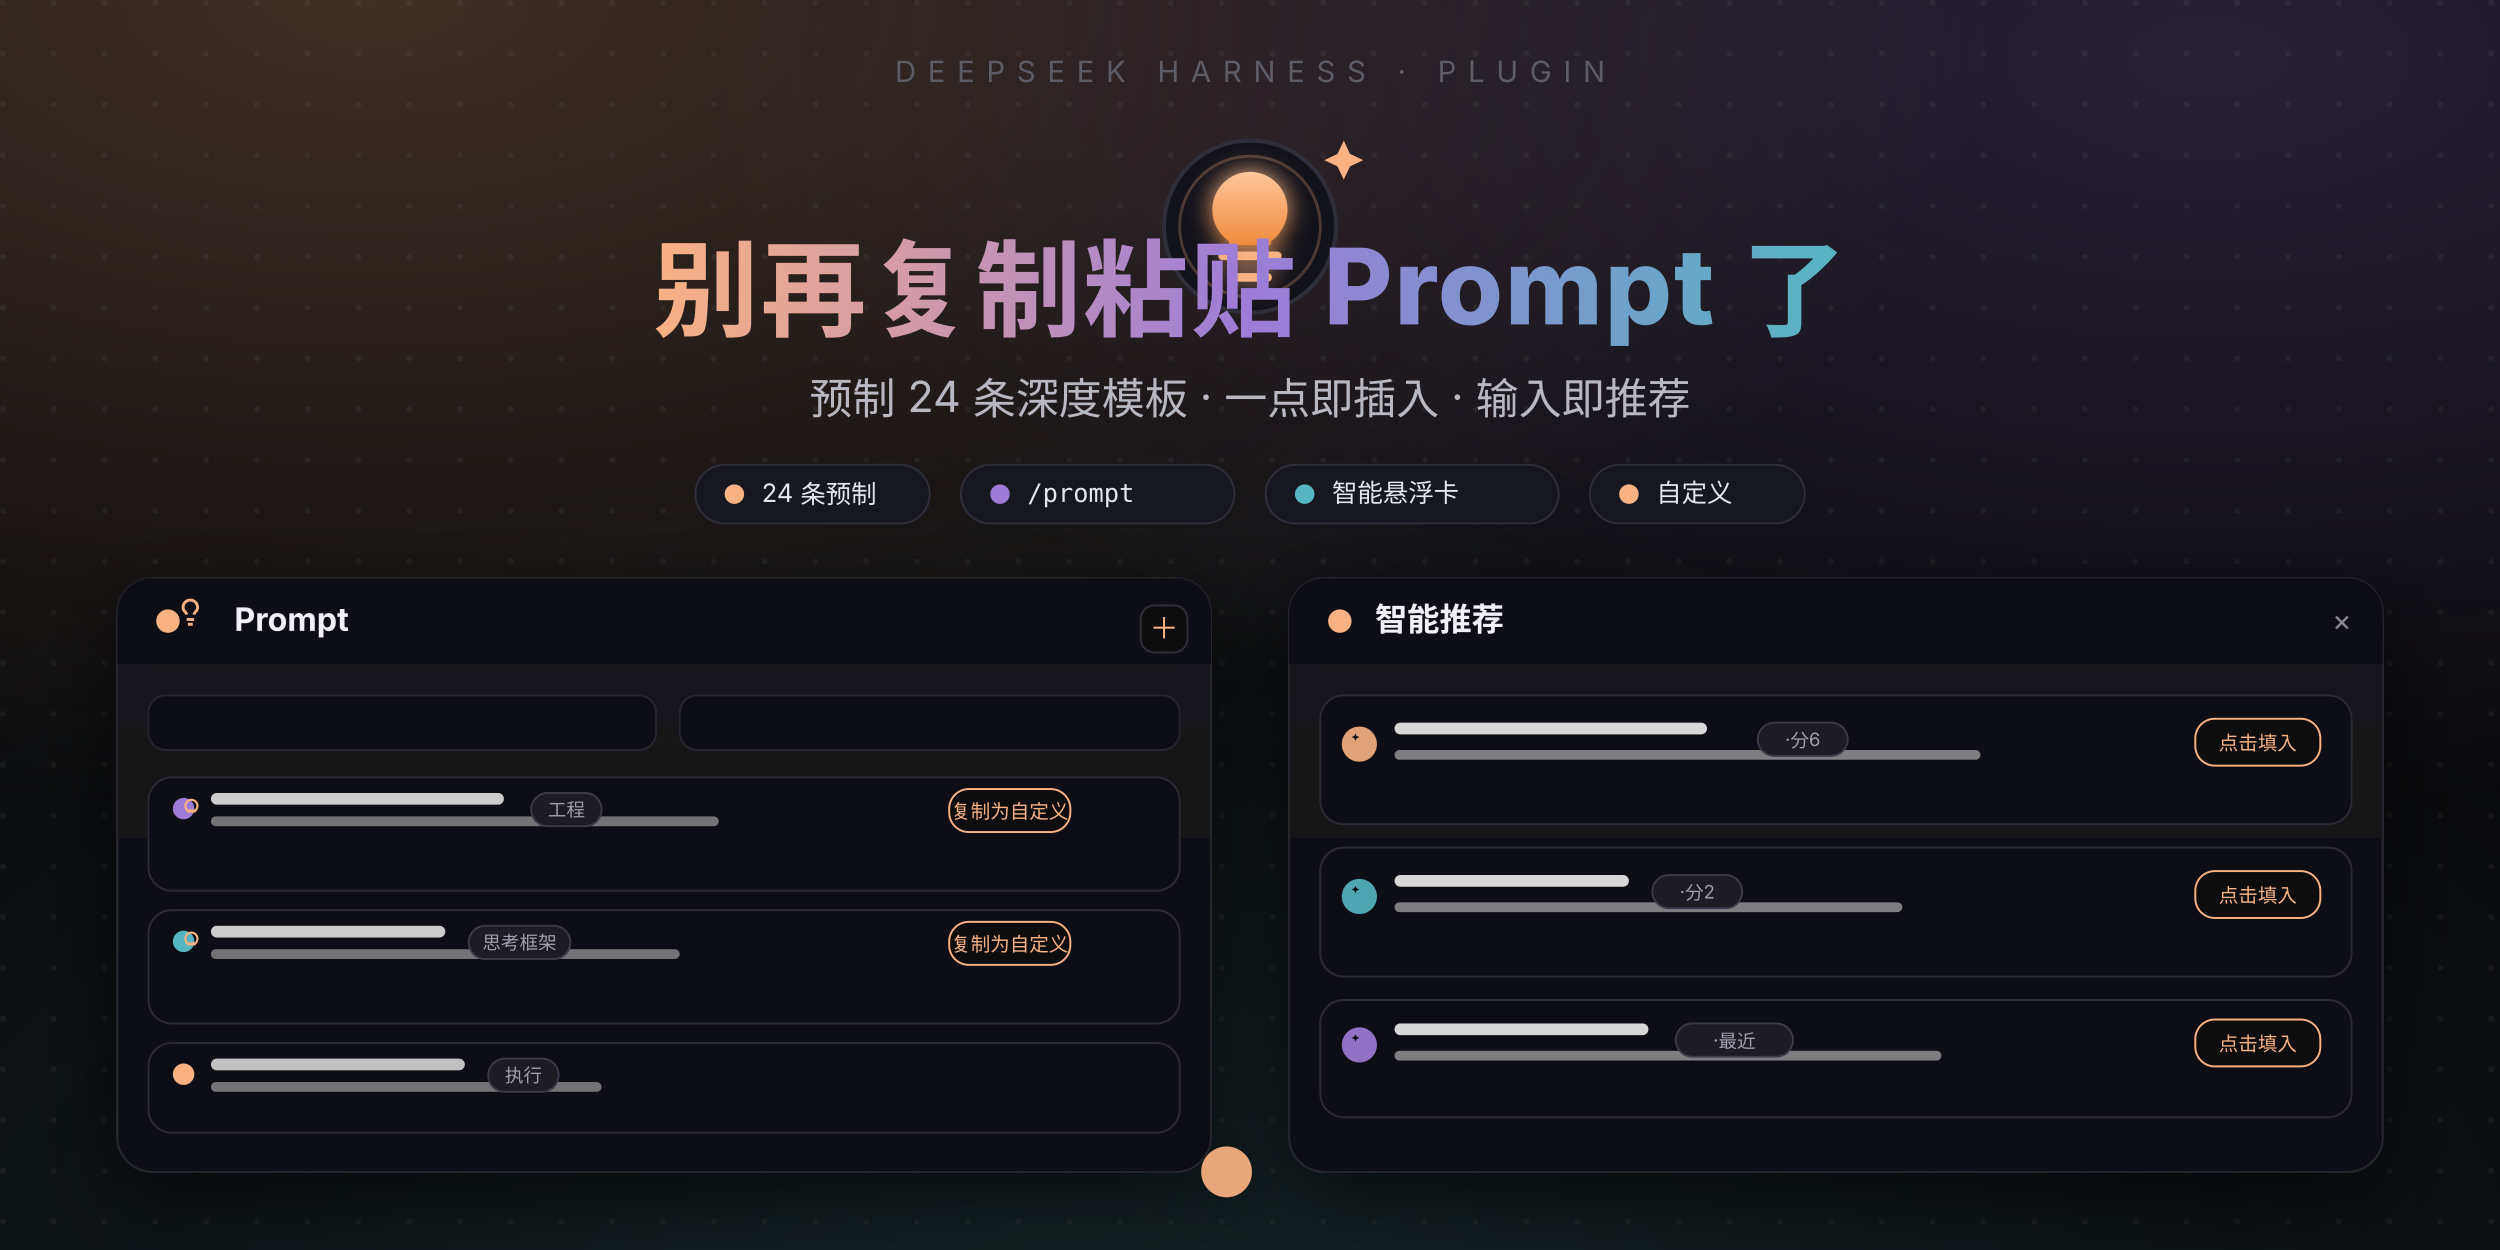
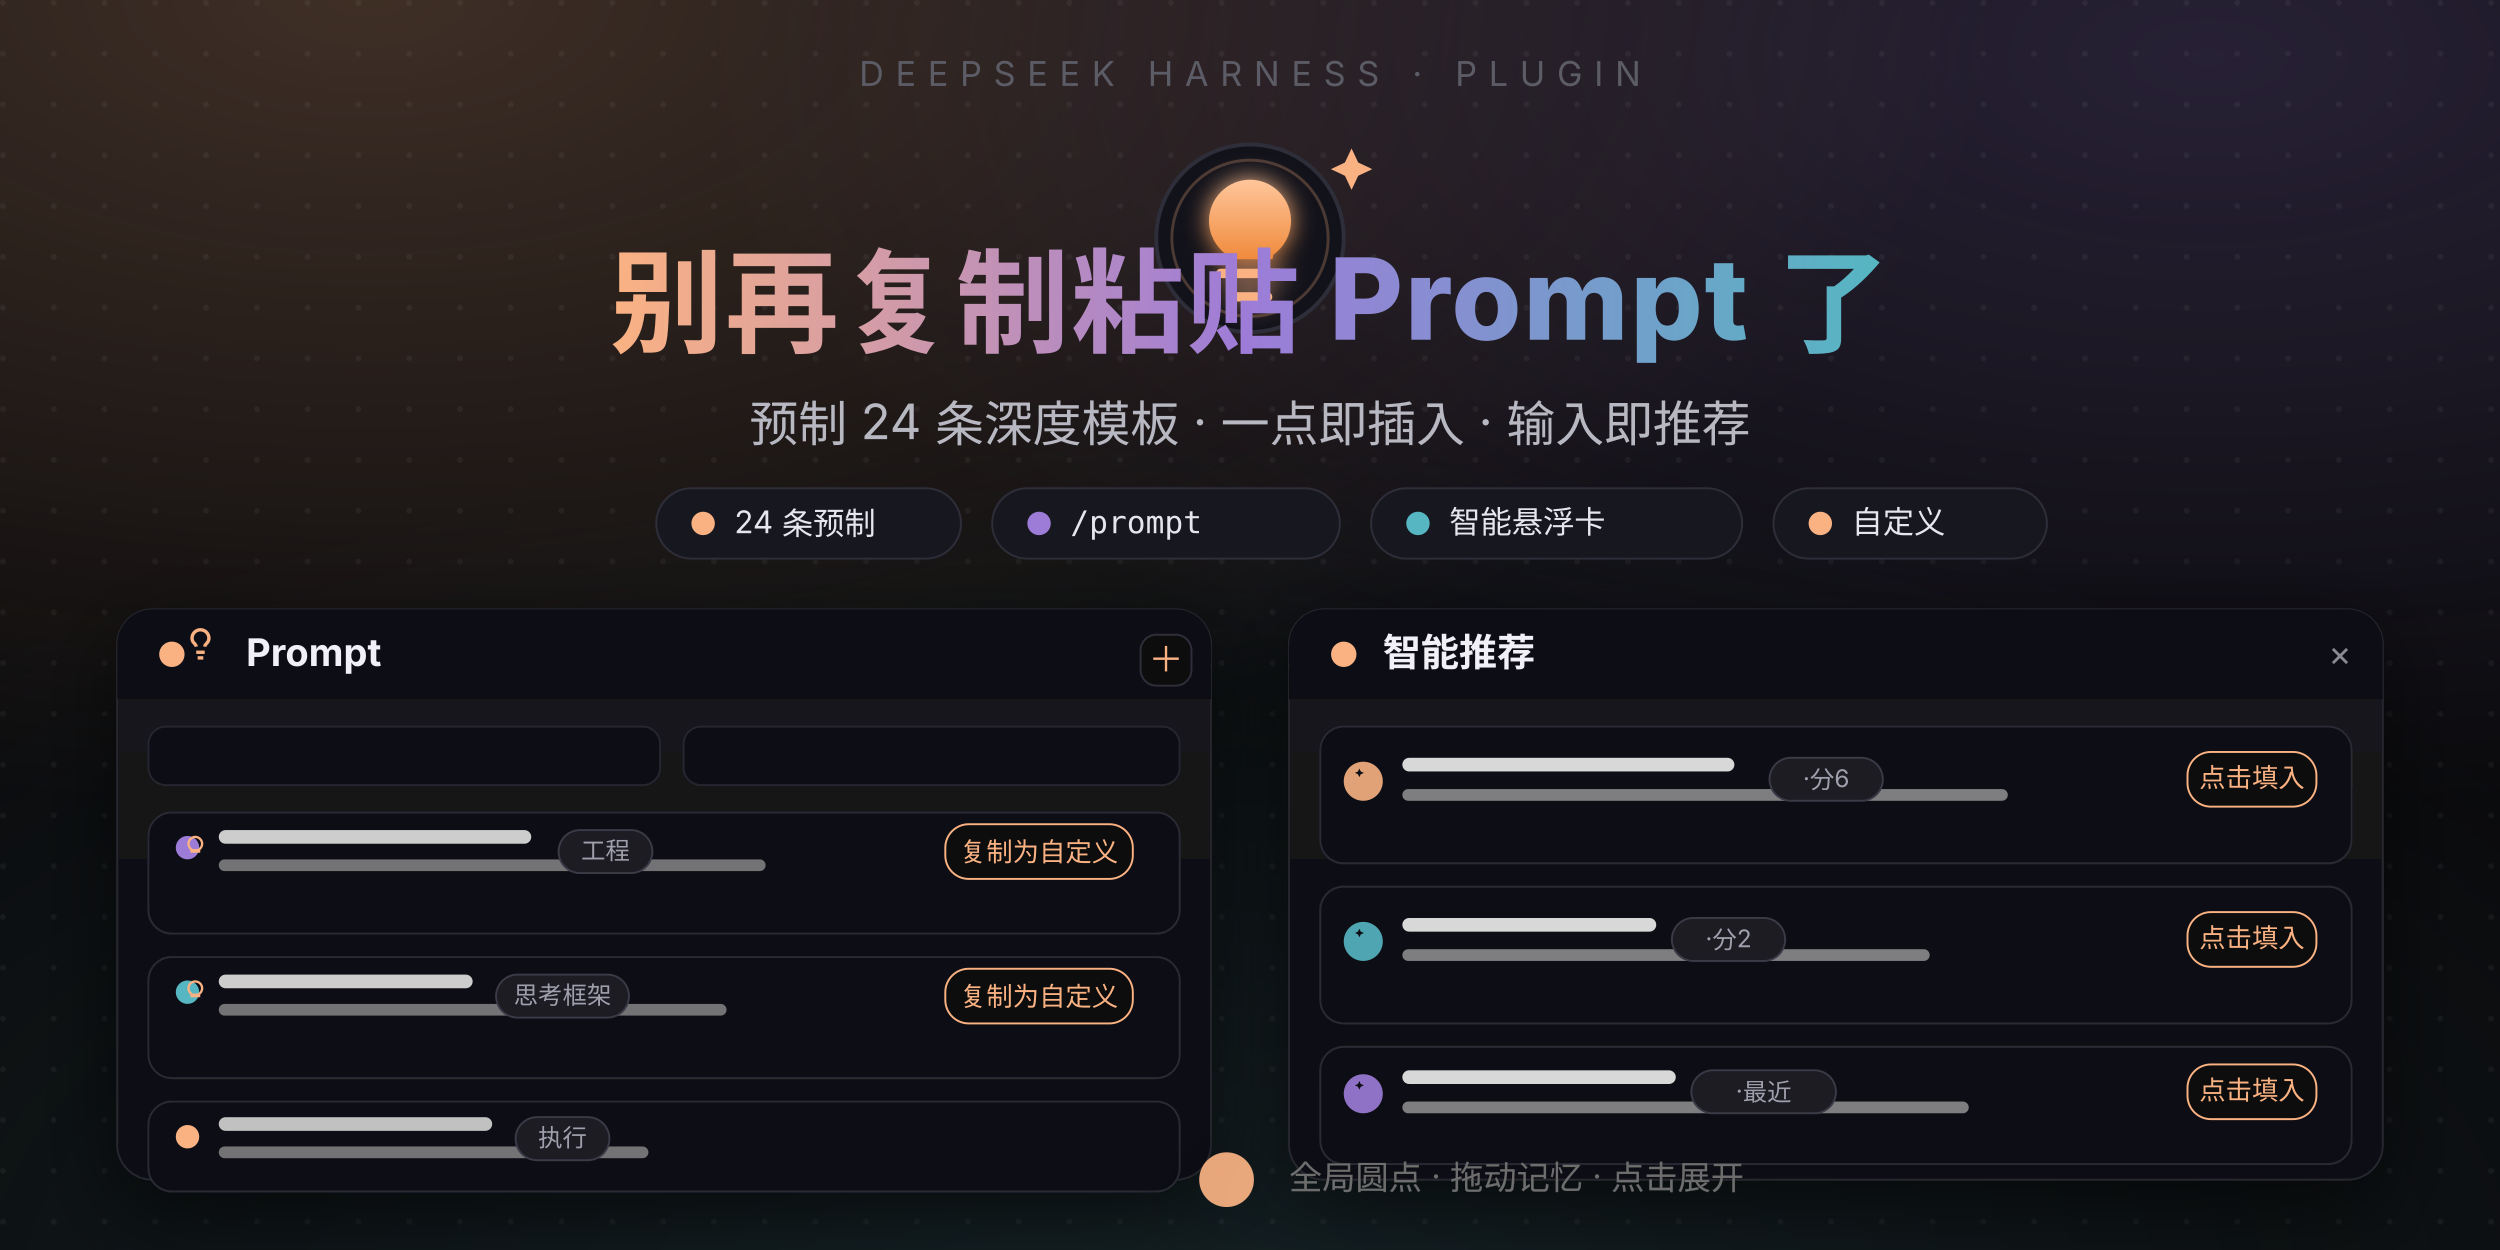
<svg xmlns="http://www.w3.org/2000/svg" width="1280" height="640" viewBox="0 0 1280 640">
  <defs>
    <radialGradient id="hO" cx="15%" cy="0%" r="65%">
      <stop offset="0%" stop-color="#FAB283" stop-opacity="0.22" />
      <stop offset="100%" stop-color="#FAB283" stop-opacity="0" />
    </radialGradient>
    <radialGradient id="hV" cx="88%" cy="5%" r="60%">
      <stop offset="0%" stop-color="#9D7CD8" stop-opacity="0.20" />
      <stop offset="100%" stop-color="#9D7CD8" stop-opacity="0" />
    </radialGradient>
    <radialGradient id="hT" cx="45%" cy="105%" r="70%">
      <stop offset="0%" stop-color="#56B6C2" stop-opacity="0.14" />
      <stop offset="100%" stop-color="#56B6C2" stop-opacity="0" />
    </radialGradient>
    <linearGradient id="tG" x1="0" y1="0" x2="1" y2="0">
      <stop offset="0%" stop-color="#FAB283" />
      <stop offset="50%" stop-color="#9D7CD8" />
      <stop offset="100%" stop-color="#56B6C2" />
    </linearGradient>
    <linearGradient id="bulbG" x1="0" y1="0" x2="0" y2="1">
      <stop offset="0%" stop-color="#FFC69B" />
      <stop offset="100%" stop-color="#F08A3C" />
    </linearGradient>
    <linearGradient id="cardG" x1="0" y1="0" x2="0" y2="1">
      <stop offset="0%" stop-color="#15151c" />
      <stop offset="100%" stop-color="#0d0d12" />
    </linearGradient>
    <filter id="glow" x="-30%" y="-30%" width="160%" height="160%">
      <feDropShadow dx="0" dy="14" stdDeviation="22" flood-color="#000" flood-opacity="0.6" />
    </filter>
    <filter id="bulbGlow" x="-60%" y="-60%" width="220%" height="220%">
      <feGaussianBlur stdDeviation="6" result="b" />
      <feMerge>
        <feMergeNode in="b" />
        <feMergeNode in="SourceGraphic" />
      </feMerge>
    </filter>
    <pattern id="dots" width="26" height="26" patternUnits="userSpaceOnUse">
      <circle cx="1.5" cy="1.5" r="1.5" fill="#ffffff" opacity="0.05" />
    </pattern>
  </defs>
  <rect width="100%" height="100%" fill="#0a0a0c" />
  <rect width="100%" height="100%" fill="url(#hO)" />
  <rect width="100%" height="100%" fill="url(#hV)" />
  <rect width="100%" height="100%" fill="url(#hT)" />
  <rect width="100%" height="100%" fill="url(#dots)" />
-   <text x="640" y="42" text-anchor="middle" font-family="-apple-system,Segoe UI,Microsoft YaHei,PingFang SC,sans-serif" font-size="15" letter-spacing="6" fill="#5c5c66">DEEPSEEK HARNESS · PLUGIN</text>
-   <g transform="translate(576,52)">
-     <circle cx="64" cy="64" r="44" fill="#12121a" stroke="#2e2e3a" stroke-width="2" />
-     <circle cx="64" cy="64" r="36" fill="none" stroke="#FAB283" stroke-opacity="0.25" stroke-width="1.5" />
+   <text x="640" y="44" text-anchor="middle" font-family="-apple-system,Segoe UI,Microsoft YaHei,PingFang SC,sans-serif" font-size="17.5" letter-spacing="6" fill="#5c5c66">DEEPSEEK HARNESS · PLUGIN</text>
+   <g transform="translate(572,54)">
+     <circle cx="68" cy="68" r="48" fill="#12121a" stroke="#2e2e3a" stroke-width="2" />
+     <circle cx="68" cy="68" r="40" fill="none" stroke="#FAB283" stroke-opacity="0.25" stroke-width="1.5" />
    <g filter="url(#bulbGlow)">
-       <path d="M64 36c-10.6 0-19.3 8.7-19.3 19.4 0 6.6 3.3 12.4 8.4 16.1l.4 2h20.9l.4-2c5.1-3.7 8.4-9.5 8.4-16.1C83.3 44.7 74.6 36 64 36z" fill="url(#bulbG)" />
-       <path d="M50 79h28" stroke="#FAB283" stroke-width="4.4" stroke-linecap="round" />
-       <path d="M55 90h18" stroke="#FAB283" stroke-width="4.4" stroke-linecap="round" />
+       <path d="M68 38c-11.5 0-21 9.5-21 21 0 7.2 3.6 13.5 9.1 17.5l.4 2.2h23l.4-2.2c5.5-4 9.1-10.3 9.1-17.5 0-11.5-9.5-21-21-21z" fill="url(#bulbG)" />
+       <path d="M53 86h30" stroke="#FAB283" stroke-width="4.8" stroke-linecap="round" />
+       <path d="M59 98h18" stroke="#FAB283" stroke-width="4.8" stroke-linecap="round" />
    </g>
-     <path d="M112 20l3.2 6.8 6.8 3.2-6.8 3.2-3.2 6.8-3.2-6.8-6.8-3.2 6.8-3.2z" fill="#FAB283" />
+     <path d="M120 22l3.4 7.2 7.2 3.4-7.2 3.4-3.4 7.2-3.4-7.2-7.2-3.4 7.2-3.4z" fill="#FAB283" />
  </g>
-   <text x="640" y="168" text-anchor="middle" font-family="-apple-system,Segoe UI,Microsoft YaHei,PingFang SC,sans-serif" font-size="54" font-weight="800" letter-spacing="1" fill="url(#tG)">别再复制粘贴 Prompt 了</text>
-   <text x="640" y="212" text-anchor="middle" font-family="-apple-system,Segoe UI,Microsoft YaHei,PingFang SC,sans-serif" font-size="22" fill="#b8b8c2">预制 24 条深度模板 · 一点即插入 · 输入即推荐</text>
+   <text x="640" y="176" text-anchor="middle" font-family="-apple-system,Segoe UI,Microsoft YaHei,PingFang SC,sans-serif" font-size="58" font-weight="800" letter-spacing="1" fill="url(#tG)">别再复制粘贴 Prompt 了</text>
+   <text x="640" y="226" text-anchor="middle" font-family="-apple-system,Segoe UI,Microsoft YaHei,PingFang SC,sans-serif" font-size="25" fill="#b8b8c2">预制 24 条深度模板 · 一点即插入 · 输入即推荐</text>
  <g>
-     <rect x="356" y="238" width="120" height="30" rx="15" fill="#17171f" stroke="#2e2e3a" />
-     <circle cx="376" cy="253" r="5" fill="#FAB283" />
-     <text x="390" y="257" font-family="-apple-system,Segoe UI,Microsoft YaHei,PingFang SC,sans-serif" font-size="13" fill="#e6e6ee">24 条预制</text>
-     <rect x="492" y="238" width="140" height="30" rx="15" fill="#17171f" stroke="#2e2e3a" />
-     <circle cx="512" cy="253" r="5" fill="#9D7CD8" />
-     <text x="526" y="257" font-family="ui-monospace,SFMono-Regular,Menlo,Consolas,monospace" font-size="13" fill="#e6e6ee">/prompt</text>
-     <rect x="648" y="238" width="150" height="30" rx="15" fill="#17171f" stroke="#2e2e3a" />
-     <circle cx="668" cy="253" r="5" fill="#56B6C2" />
-     <text x="682" y="257" font-family="-apple-system,Segoe UI,Microsoft YaHei,PingFang SC,sans-serif" font-size="13" fill="#e6e6ee">智能悬浮卡</text>
-     <rect x="814" y="238" width="110" height="30" rx="15" fill="#17171f" stroke="#2e2e3a" />
-     <circle cx="834" cy="253" r="5" fill="#FAB283" />
-     <text x="848" y="257" font-family="-apple-system,Segoe UI,Microsoft YaHei,PingFang SC,sans-serif" font-size="13" fill="#e6e6ee">自定义</text>
+     <rect x="336" y="250" width="156" height="36" rx="18" fill="#17171f" stroke="#2e2e3a" />
+     <circle cx="360" cy="268" r="6" fill="#FAB283" />
+     <text x="376" y="273" font-family="-apple-system,Segoe UI,Microsoft YaHei,PingFang SC,sans-serif" font-size="16" fill="#e6e6ee">24 条预制</text>
+     <rect x="508" y="250" width="178" height="36" rx="18" fill="#17171f" stroke="#2e2e3a" />
+     <circle cx="532" cy="268" r="6" fill="#9D7CD8" />
+     <text x="548" y="273" font-family="ui-monospace,SFMono-Regular,Menlo,Consolas,monospace" font-size="16" fill="#e6e6ee">/prompt</text>
+     <rect x="702" y="250" width="190" height="36" rx="18" fill="#17171f" stroke="#2e2e3a" />
+     <circle cx="726" cy="268" r="6" fill="#56B6C2" />
+     <text x="742" y="273" font-family="-apple-system,Segoe UI,Microsoft YaHei,PingFang SC,sans-serif" font-size="16" fill="#e6e6ee">智能悬浮卡</text>
+     <rect x="908" y="250" width="140" height="36" rx="18" fill="#17171f" stroke="#2e2e3a" />
+     <circle cx="932" cy="268" r="6" fill="#FAB283" />
+     <text x="948" y="273" font-family="-apple-system,Segoe UI,Microsoft YaHei,PingFang SC,sans-serif" font-size="16" fill="#e6e6ee">自定义</text>
  </g>
  <g filter="url(#glow)">
-     <rect x="60" y="296" width="560" height="304" rx="18" fill="url(#cardG)" stroke="#26262f" />
-     <rect x="60" y="296" width="560" height="44" rx="18" fill="#101016" />
-     <rect x="60" y="324" width="560" height="16" fill="#101016" />
-     <circle cx="86" cy="318" r="6" fill="#FAB283" />
-     <g transform="translate(90,306) scale(0.62)">
+     <rect x="60" y="312" width="560" height="292" rx="18" fill="url(#cardG)" stroke="#26262f" />
+     <rect x="60" y="312" width="560" height="46" rx="18" fill="#101016" />
+     <rect x="60" y="342" width="560" height="16" fill="#101016" />
+     <circle cx="88" cy="335" r="6.5" fill="#FAB283" />
+     <g transform="translate(94,321) scale(0.72)">
      <path d="M15 14c.2-1 .7-1.7 1.5-2.5C17.5 10.6 18 9.3 18 8a6 6 0 1 0-12 0c0 1.3.5 2.6 1.5 3.5.8.8 1.3 1.5 1.5 2.5" fill="none" stroke="#FAB283" stroke-width="2.4" />
      <path d="M9 18h6" stroke="#FAB283" stroke-width="2.4" />
      <path d="M10 22h4" stroke="#FAB283" stroke-width="2.4" />
    </g>
-     <text x="120" y="323" font-family="-apple-system,Segoe UI,Microsoft YaHei,PingFang SC,sans-serif" font-size="16.5" font-weight="700" fill="#f0f0f6">Prompt</text>
-     <rect x="584" y="310" width="24" height="24" rx="7" fill="#0A0A0A" stroke="#2e2e3a" />
-     <text x="596" y="327" text-anchor="middle" font-family="-apple-system,Segoe UI,Microsoft YaHei,PingFang SC,sans-serif" font-size="15" fill="#FAB283">＋</text>
-     <rect x="76" y="356" width="260" height="28" rx="9" fill="#0e0e14" stroke="#26262f" />
-     <rect x="348" y="356" width="256" height="28" rx="9" fill="#0e0e14" stroke="#26262f" />
-     <rect x="76" y="398" width="528" height="58" rx="12" fill="#0e0e14" stroke="#2a2a34" />
-     <circle cx="94" cy="414" r="5.5" fill="#9D7CD8" />
-     <path d="M98 409.5c-1.7 0-3.1 1.4-3.1 3.1 0 1 .5 2 1.3 2.6l.1.3h3.4l.1-.3c.8-.6 1.3-1.6 1.3-2.6 0-1.7-1.4-3.1-3.1-3.1z" fill="none" stroke="#FAB283" stroke-width="1.1" stroke-linecap="round" />
-     <path d="M96.5 415h3" stroke="#FAB283" stroke-width="1.1" stroke-linecap="round" />
-     <rect x="108" y="406" width="150" height="6" rx="3" fill="#EEEEEE" opacity="0.85" />
-     <rect x="108" y="418" width="260" height="5" rx="2.5" fill="#EEEEEE" opacity="0.45" />
-     <rect x="272" y="406" width="36" height="17" rx="8.5" fill="#1a1a24" stroke="#3a3a46" />
-     <text x="290" y="418" text-anchor="middle" font-family="-apple-system,Segoe UI,Microsoft YaHei,PingFang SC,sans-serif" font-size="9.5" fill="#a0a0ac">工程</text>
-     <rect x="486" y="404" width="62" height="22" rx="10" fill="#0A0A0A" stroke="#FAB283" />
-     <text x="517" y="419" text-anchor="middle" font-family="-apple-system,Segoe UI,Microsoft YaHei,PingFang SC,sans-serif" font-size="10" fill="#FAB283">复制为自定义</text>
-     <rect x="76" y="466" width="528" height="58" rx="12" fill="#0e0e14" stroke="#2a2a34" />
-     <circle cx="94" cy="482" r="5.5" fill="#56B6C2" />
-     <path d="M98 477.5c-1.7 0-3.1 1.4-3.1 3.1 0 1 .5 2 1.3 2.6l.1.3h3.4l.1-.3c.8-.6 1.3-1.6 1.3-2.6 0-1.7-1.4-3.1-3.1-3.1z" fill="none" stroke="#FAB283" stroke-width="1.1" stroke-linecap="round" />
-     <path d="M96.5 483h3" stroke="#FAB283" stroke-width="1.1" stroke-linecap="round" />
-     <rect x="108" y="474" width="120" height="6" rx="3" fill="#EEEEEE" opacity="0.85" />
-     <rect x="108" y="486" width="240" height="5" rx="2.5" fill="#EEEEEE" opacity="0.45" />
-     <rect x="240" y="474" width="52" height="17" rx="8.5" fill="#1a1a24" stroke="#3a3a46" />
-     <text x="266" y="486" text-anchor="middle" font-family="-apple-system,Segoe UI,Microsoft YaHei,PingFang SC,sans-serif" font-size="9.5" fill="#a0a0ac">思考框架</text>
-     <rect x="486" y="472" width="62" height="22" rx="10" fill="#0A0A0A" stroke="#FAB283" />
-     <text x="517" y="487" text-anchor="middle" font-family="-apple-system,Segoe UI,Microsoft YaHei,PingFang SC,sans-serif" font-size="10" fill="#FAB283">复制为自定义</text>
-     <rect x="76" y="534" width="528" height="46" rx="12" fill="#0e0e14" stroke="#2a2a34" />
-     <circle cx="94" cy="550" r="5.5" fill="#FAB283" />
-     <rect x="108" y="542" width="130" height="6" rx="3" fill="#EEEEEE" opacity="0.8" />
-     <rect x="108" y="554" width="200" height="5" rx="2.5" fill="#EEEEEE" opacity="0.45" />
-     <rect x="250" y="542" width="36" height="17" rx="8.5" fill="#1a1a24" stroke="#3a3a46" />
-     <text x="268" y="554" text-anchor="middle" font-family="-apple-system,Segoe UI,Microsoft YaHei,PingFang SC,sans-serif" font-size="9.5" fill="#a0a0ac">执行</text>
+     <text x="126" y="341" font-family="-apple-system,Segoe UI,Microsoft YaHei,PingFang SC,sans-serif" font-size="19.5" font-weight="700" fill="#f0f0f6">Prompt</text>
+     <rect x="584" y="325" width="26" height="26" rx="8" fill="#0A0A0A" stroke="#2e2e3a" />
+     <text x="597" y="344" text-anchor="middle" font-family="-apple-system,Segoe UI,Microsoft YaHei,PingFang SC,sans-serif" font-size="18" fill="#FAB283">＋</text>
+     <rect x="76" y="372" width="262" height="30" rx="9" fill="#0e0e14" stroke="#26262f" />
+     <rect x="350" y="372" width="254" height="30" rx="9" fill="#0e0e14" stroke="#26262f" />
+     <rect x="76" y="416" width="528" height="62" rx="12" fill="#0e0e14" stroke="#2a2a34" />
+     <circle cx="96" cy="434" r="6" fill="#9D7CD8" />
+     <path d="M100 428.5c-1.9 0-3.5 1.6-3.5 3.5 0 1.2.6 2.2 1.5 2.9l.1.4h3.8l.1-.4c.9-.7 1.5-1.7 1.5-2.9 0-1.9-1.6-3.5-3.5-3.5z" fill="none" stroke="#FAB283" stroke-width="1.2" stroke-linecap="round" />
+     <path d="M98 436h4" stroke="#FAB283" stroke-width="1.2" stroke-linecap="round" />
+     <rect x="112" y="425" width="160" height="7" rx="3.5" fill="#EEEEEE" opacity="0.85" />
+     <rect x="112" y="440" width="280" height="6" rx="3" fill="#EEEEEE" opacity="0.45" />
+     <rect x="286" y="425" width="48" height="22" rx="11" fill="#1a1a24" stroke="#3a3a46" />
+     <text x="310" y="440" text-anchor="middle" font-family="-apple-system,Segoe UI,Microsoft YaHei,PingFang SC,sans-serif" font-size="12.5" fill="#a0a0ac">工程</text>
+     <rect x="484" y="422" width="96" height="28" rx="12" fill="#0A0A0A" stroke="#FAB283" />
+     <text x="532" y="441" text-anchor="middle" font-family="-apple-system,Segoe UI,Microsoft YaHei,PingFang SC,sans-serif" font-size="13.5" fill="#FAB283">复制为自定义</text>
+     <rect x="76" y="490" width="528" height="62" rx="12" fill="#0e0e14" stroke="#2a2a34" />
+     <circle cx="96" cy="508" r="6" fill="#56B6C2" />
+     <path d="M100 502.5c-1.9 0-3.5 1.6-3.5 3.5 0 1.2.6 2.2 1.5 2.9l.1.4h3.8l.1-.4c.9-.7 1.5-1.7 1.5-2.9 0-1.9-1.6-3.5-3.5-3.5z" fill="none" stroke="#FAB283" stroke-width="1.2" stroke-linecap="round" />
+     <path d="M98 510h4" stroke="#FAB283" stroke-width="1.2" stroke-linecap="round" />
+     <rect x="112" y="499" width="130" height="7" rx="3.5" fill="#EEEEEE" opacity="0.85" />
+     <rect x="112" y="514" width="260" height="6" rx="3" fill="#EEEEEE" opacity="0.45" />
+     <rect x="254" y="499" width="68" height="22" rx="11" fill="#1a1a24" stroke="#3a3a46" />
+     <text x="288" y="514" text-anchor="middle" font-family="-apple-system,Segoe UI,Microsoft YaHei,PingFang SC,sans-serif" font-size="12.5" fill="#a0a0ac">思考框架</text>
+     <rect x="484" y="496" width="96" height="28" rx="12" fill="#0A0A0A" stroke="#FAB283" />
+     <text x="532" y="515" text-anchor="middle" font-family="-apple-system,Segoe UI,Microsoft YaHei,PingFang SC,sans-serif" font-size="13.5" fill="#FAB283">复制为自定义</text>
+     <rect x="76" y="564" width="528" height="46" rx="12" fill="#0e0e14" stroke="#2a2a34" />
+     <circle cx="96" cy="582" r="6" fill="#FAB283" />
+     <rect x="112" y="572" width="140" height="7" rx="3.5" fill="#EEEEEE" opacity="0.8" />
+     <rect x="112" y="587" width="220" height="6" rx="3" fill="#EEEEEE" opacity="0.45" />
+     <rect x="264" y="572" width="48" height="22" rx="11" fill="#1a1a24" stroke="#3a3a46" />
+     <text x="288" y="587" text-anchor="middle" font-family="-apple-system,Segoe UI,Microsoft YaHei,PingFang SC,sans-serif" font-size="12.5" fill="#a0a0ac">执行</text>
  </g>
  <g filter="url(#glow)">
-     <rect x="660" y="296" width="560" height="304" rx="18" fill="url(#cardG)" stroke="#26262f" />
-     <rect x="660" y="296" width="560" height="44" rx="18" fill="#101016" />
-     <rect x="660" y="324" width="560" height="16" fill="#101016" />
-     <circle cx="686" cy="318" r="6" fill="#FAB283" />
-     <text x="704" y="323" font-family="-apple-system,Segoe UI,Microsoft YaHei,PingFang SC,sans-serif" font-size="16.5" font-weight="700" fill="#f0f0f6">智能推荐</text>
-     <text x="1204" y="323" text-anchor="end" font-family="-apple-system,Segoe UI,Microsoft YaHei,PingFang SC,sans-serif" font-size="15" fill="#8a8a94">×</text>
-     <rect x="676" y="356" width="528" height="66" rx="12" fill="#0e0e14" stroke="#2a2a34" />
-     <circle cx="696" cy="381" r="9" fill="#FAB283" opacity="0.9" />
-     <path d="M694 375.5l.6 1.3 1.4.6-1.4.6-.6 1.3-.6-1.3-1.4-.6 1.4-.6z" fill="#0d0d12" />
-     <rect x="714" y="370" width="160" height="6" rx="3" fill="#EEEEEE" opacity="0.9" />
-     <rect x="714" y="384" width="300" height="5" rx="2.5" fill="#EEEEEE" opacity="0.5" />
-     <rect x="900" y="370" width="46" height="17" rx="8.5" fill="#1a1a24" stroke="#3a3a46" />
-     <text x="923" y="382" text-anchor="middle" font-family="-apple-system,Segoe UI,Microsoft YaHei,PingFang SC,sans-serif" font-size="9.5" fill="#a0a0ac">·分6</text>
-     <rect x="1124" y="368" width="64" height="24" rx="10" fill="#0A0A0A" stroke="#FAB283" />
-     <text x="1156" y="384" text-anchor="middle" font-family="-apple-system,Segoe UI,Microsoft YaHei,PingFang SC,sans-serif" font-size="10" fill="#FAB283">点击填入</text>
-     <rect x="676" y="434" width="528" height="66" rx="12" fill="#0e0e14" stroke="#2a2a34" />
-     <circle cx="696" cy="459" r="9" fill="#56B6C2" opacity="0.9" />
-     <path d="M694 453.5l.6 1.3 1.4.6-1.4.6-.6 1.3-.6-1.3-1.4-.6 1.4-.6z" fill="#0d0d12" />
-     <rect x="714" y="448" width="120" height="6" rx="3" fill="#EEEEEE" opacity="0.9" />
-     <rect x="714" y="462" width="260" height="5" rx="2.5" fill="#EEEEEE" opacity="0.5" />
-     <rect x="846" y="448" width="46" height="17" rx="8.5" fill="#1a1a24" stroke="#3a3a46" />
-     <text x="869" y="460" text-anchor="middle" font-family="-apple-system,Segoe UI,Microsoft YaHei,PingFang SC,sans-serif" font-size="9.5" fill="#a0a0ac">·分2</text>
-     <rect x="1124" y="446" width="64" height="24" rx="10" fill="#0A0A0A" stroke="#FAB283" />
-     <text x="1156" y="462" text-anchor="middle" font-family="-apple-system,Segoe UI,Microsoft YaHei,PingFang SC,sans-serif" font-size="10" fill="#FAB283">点击填入</text>
-     <rect x="676" y="512" width="528" height="60" rx="12" fill="#0e0e14" stroke="#2a2a34" />
-     <circle cx="696" cy="535" r="9" fill="#9D7CD8" opacity="0.9" />
-     <path d="M694 529.5l.6 1.3 1.4.6-1.4.6-.6 1.3-.6-1.3-1.4-.6 1.4-.6z" fill="#0d0d12" />
-     <rect x="714" y="524" width="130" height="6" rx="3" fill="#EEEEEE" opacity="0.9" />
-     <rect x="714" y="538" width="280" height="5" rx="2.5" fill="#EEEEEE" opacity="0.5" />
-     <rect x="858" y="524" width="60" height="17" rx="8.5" fill="#1a1a24" stroke="#3a3a46" />
-     <text x="888" y="536" text-anchor="middle" font-family="-apple-system,Segoe UI,Microsoft YaHei,PingFang SC,sans-serif" font-size="9.5" fill="#a0a0ac">·最近</text>
-     <rect x="1124" y="522" width="64" height="24" rx="10" fill="#0A0A0A" stroke="#FAB283" />
-     <text x="1156" y="538" text-anchor="middle" font-family="-apple-system,Segoe UI,Microsoft YaHei,PingFang SC,sans-serif" font-size="10" fill="#FAB283">点击填入</text>
-     <circle cx="628" cy="600" r="13" fill="#FAB283" opacity="0.92" />
+     <rect x="660" y="312" width="560" height="292" rx="18" fill="url(#cardG)" stroke="#26262f" />
+     <rect x="660" y="312" width="560" height="46" rx="18" fill="#101016" />
+     <rect x="660" y="342" width="560" height="16" fill="#101016" />
+     <circle cx="688" cy="335" r="6.5" fill="#FAB283" />
+     <text x="708" y="341" font-family="-apple-system,Segoe UI,Microsoft YaHei,PingFang SC,sans-serif" font-size="19.5" font-weight="700" fill="#f0f0f6">智能推荐</text>
+     <text x="1204" y="341" text-anchor="end" font-family="-apple-system,Segoe UI,Microsoft YaHei,PingFang SC,sans-serif" font-size="18" fill="#8a8a94">×</text>
+     <rect x="676" y="372" width="528" height="70" rx="12" fill="#0e0e14" stroke="#2a2a34" />
+     <circle cx="698" cy="400" r="10" fill="#FAB283" opacity="0.9" />
+     <path d="M696 393.5l.7 1.5 1.6.7-1.6.7-.7 1.5-.7-1.5-1.6-.7 1.6-.7z" fill="#0d0d12" />
+     <rect x="718" y="388" width="170" height="7" rx="3.5" fill="#EEEEEE" opacity="0.9" />
+     <rect x="718" y="404" width="310" height="6" rx="3" fill="#EEEEEE" opacity="0.5" />
+     <rect x="906" y="388" width="58" height="22" rx="11" fill="#1a1a24" stroke="#3a3a46" />
+     <text x="935" y="403" text-anchor="middle" font-family="-apple-system,Segoe UI,Microsoft YaHei,PingFang SC,sans-serif" font-size="12.5" fill="#a0a0ac">·分6</text>
+     <rect x="1120" y="385" width="66" height="28" rx="12" fill="#0A0A0A" stroke="#FAB283" />
+     <text x="1153" y="403" text-anchor="middle" font-family="-apple-system,Segoe UI,Microsoft YaHei,PingFang SC,sans-serif" font-size="13.5" fill="#FAB283">点击填入</text>
+     <rect x="676" y="454" width="528" height="70" rx="12" fill="#0e0e14" stroke="#2a2a34" />
+     <circle cx="698" cy="482" r="10" fill="#56B6C2" opacity="0.9" />
+     <path d="M696 475.5l.7 1.5 1.6.7-1.6.7-.7 1.5-.7-1.5-1.6-.7 1.6-.7z" fill="#0d0d12" />
+     <rect x="718" y="470" width="130" height="7" rx="3.5" fill="#EEEEEE" opacity="0.9" />
+     <rect x="718" y="486" width="270" height="6" rx="3" fill="#EEEEEE" opacity="0.5" />
+     <rect x="856" y="470" width="58" height="22" rx="11" fill="#1a1a24" stroke="#3a3a46" />
+     <text x="885" y="485" text-anchor="middle" font-family="-apple-system,Segoe UI,Microsoft YaHei,PingFang SC,sans-serif" font-size="12.5" fill="#a0a0ac">·分2</text>
+     <rect x="1120" y="467" width="66" height="28" rx="12" fill="#0A0A0A" stroke="#FAB283" />
+     <text x="1153" y="485" text-anchor="middle" font-family="-apple-system,Segoe UI,Microsoft YaHei,PingFang SC,sans-serif" font-size="13.5" fill="#FAB283">点击填入</text>
+     <rect x="676" y="536" width="528" height="60" rx="12" fill="#0e0e14" stroke="#2a2a34" />
+     <circle cx="698" cy="560" r="10" fill="#9D7CD8" opacity="0.9" />
+     <path d="M696 553.5l.7 1.5 1.6.7-1.6.7-.7 1.5-.7-1.5-1.6-.7 1.6-.7z" fill="#0d0d12" />
+     <rect x="718" y="548" width="140" height="7" rx="3.5" fill="#EEEEEE" opacity="0.9" />
+     <rect x="718" y="564" width="290" height="6" rx="3" fill="#EEEEEE" opacity="0.5" />
+     <rect x="866" y="548" width="74" height="22" rx="11" fill="#1a1a24" stroke="#3a3a46" />
+     <text x="903" y="563" text-anchor="middle" font-family="-apple-system,Segoe UI,Microsoft YaHei,PingFang SC,sans-serif" font-size="12.5" fill="#a0a0ac">·最近</text>
+     <rect x="1120" y="545" width="66" height="28" rx="12" fill="#0A0A0A" stroke="#FAB283" />
+     <text x="1153" y="563" text-anchor="middle" font-family="-apple-system,Segoe UI,Microsoft YaHei,PingFang SC,sans-serif" font-size="13.5" fill="#FAB283">点击填入</text>
+     <circle cx="628" cy="604" r="14" fill="#FAB283" opacity="0.92" />
+     <text x="660" y="609" font-family="-apple-system,Segoe UI,Microsoft YaHei,PingFang SC,sans-serif" font-size="17" fill="#6d6d6d">全局圆点 · 拖动记忆 · 点击展开</text>
  </g>
</svg>
